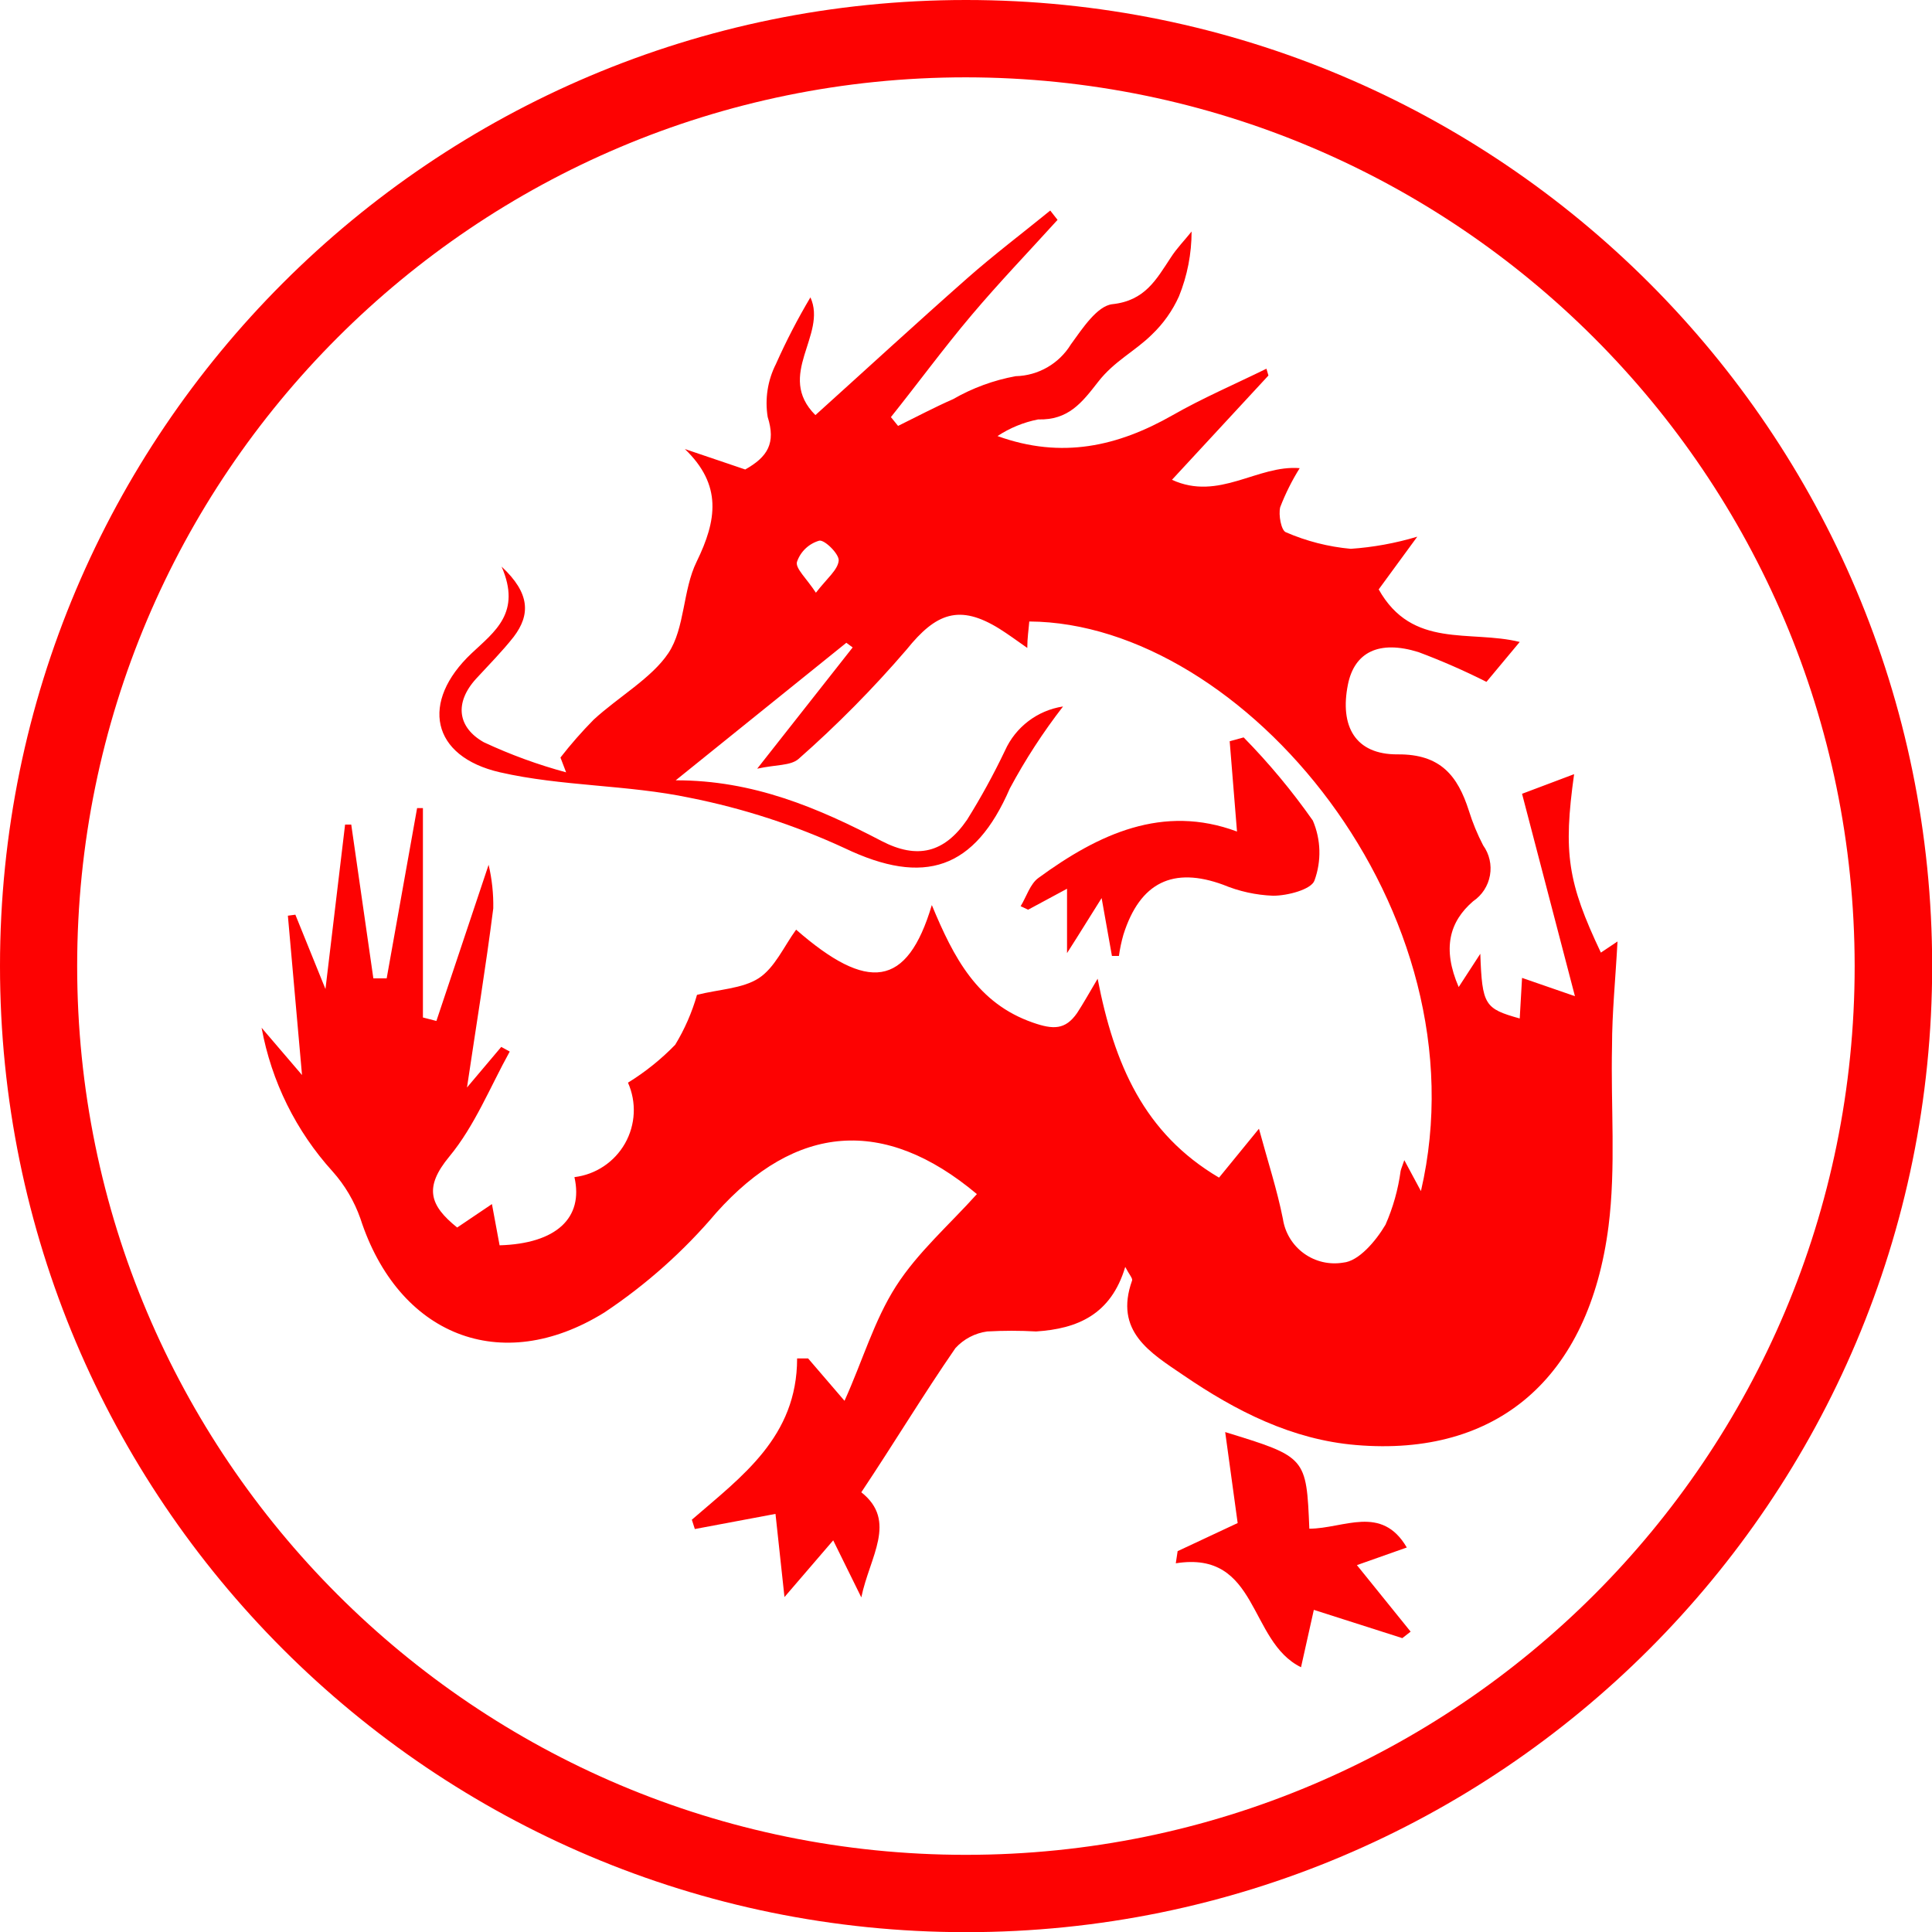
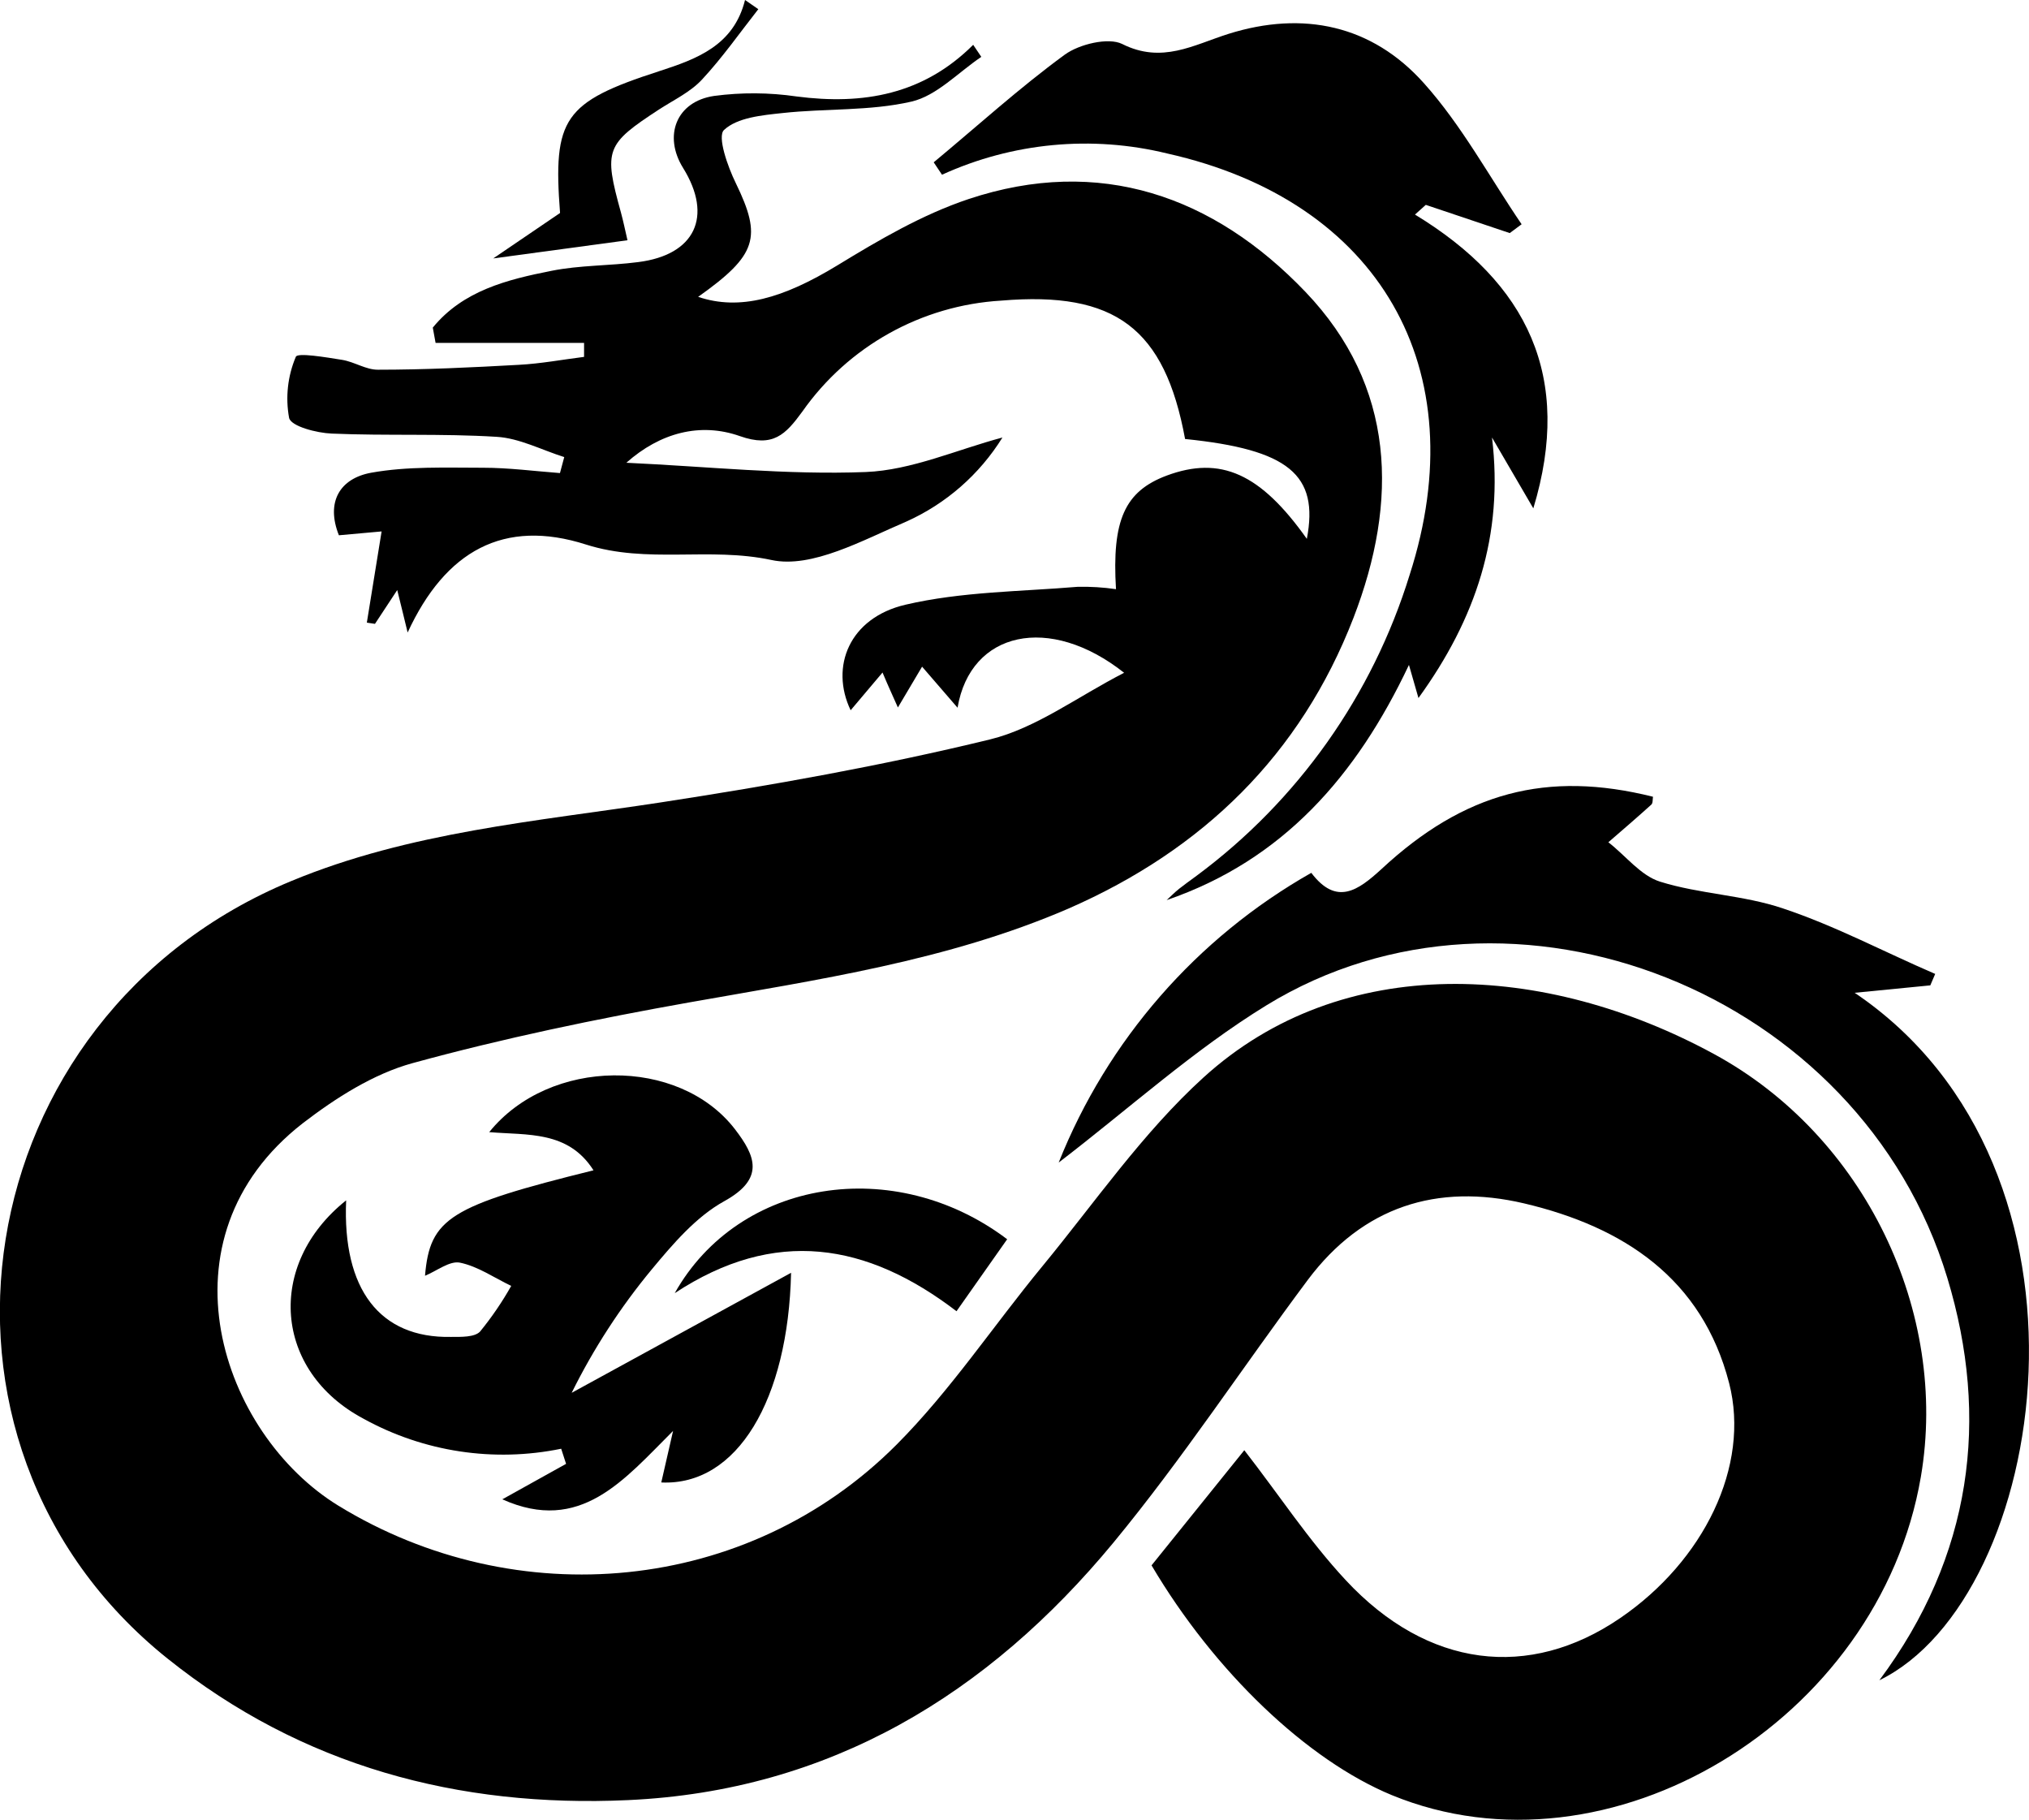
- <svg xmlns="http://www.w3.org/2000/svg" viewBox="0 0 116.17 116.17">
-   <defs>
-     <style>.cls-1{fill:#fd0202;}</style>
-   </defs>
-   <g id="Layer_2" data-name="Layer 2">
-     <g id="Layer_1-2" data-name="Layer 1">
-       <g id="_05_dragon" data-name="05_dragon">
-         <path class="cls-1" d="M45.53,46.22c1.14-.25,2-.17,2.48-.58a66.36,66.36,0,0,0,6.51-6.59c1.76-2.19,3.17-2.74,5.58-1.24.51.32,1,.68,1.67,1.15,0-.59.08-1.09.12-1.59,12.88.07,27.46,17.4,23.55,34.25l-1-1.86c-.09.28-.17.45-.22.64a12,12,0,0,1-.91,3.24c-.59,1-1.62,2.2-2.54,2.28a3.14,3.14,0,0,1-3.63-2.63c-.35-1.76-.91-3.46-1.44-5.42l-2.4,2.94C68.79,68.15,67,64,66,58.85c-.56.95-.88,1.52-1.24,2.07-.7,1-1.42,1-2.65.57-3.34-1.16-4.76-3.89-6.08-7.07-1.49,5-3.86,5.23-8.16,1.48-.73,1-1.28,2.29-2.25,2.92s-2.42.67-3.71,1a12.23,12.23,0,0,1-1.31,3,14.69,14.69,0,0,1-2.84,2.28,4.06,4.06,0,0,1-3.22,5.68c.56,2.46-1.1,4-4.5,4.1l-.46-2.48-2.09,1.41c-1.67-1.34-2-2.42-.47-4.27s2.45-4.18,3.63-6.31l-.51-.28-2.06,2.44c.55-3.7,1.13-7.23,1.58-10.77A10.59,10.59,0,0,0,29.38,52l-3.14,9.39-.81-.21V48.59h-.35L23.25,58.83l-.8,0-1.33-9.25-.37,0-1.18,9.89L17.76,55l-.45.06.85,9.58L15.73,61.8A17.56,17.56,0,0,0,20,70.44a8.47,8.47,0,0,1,1.67,2.83c2.27,7,8.43,9.52,14.67,5.65a32.13,32.13,0,0,0,6.73-6c4.77-5.33,10.08-5.81,15.67-1.12-1.65,1.84-3.56,3.5-4.87,5.55s-2,4.47-3.09,6.88l-2.19-2.55-.66,0c0,4.72-3.32,7.09-6.33,9.7l.18.56,4.85-.91.54,5,2.93-3.41,1.69,3.43c.5-2.44,2.19-4.59,0-6.32,2-3,3.74-5.89,5.66-8.67a3.17,3.17,0,0,1,1.91-1,26.1,26.1,0,0,1,2.94,0c2.47-.16,4.5-1,5.36-3.88.24.46.46.69.41.82-1.09,3.06,1.1,4.34,3.1,5.7,3.15,2.15,6.52,3.87,10.38,4.19,8.45.71,14-4,15.17-13.16.45-3.56.13-7.22.21-10.82,0-2,.21-4.06.33-6.3l-1,.67c-2-4.22-2.27-6-1.61-10.73l-3.13,1.18L94.7,59.9l-3.18-1.1-.14,2.44c-2.11-.59-2.26-.8-2.37-3.89l-1.3,2c-1-2.31-.56-3.93.87-5.16a2.38,2.38,0,0,0,.6-3.36,12.75,12.75,0,0,1-.86-2.09c-.67-2.09-1.7-3.4-4.27-3.38s-3.5-1.7-3-4.2c.39-1.94,1.86-2.69,4.24-1.95A41.07,41.07,0,0,1,89.38,41l2-2.4c-3-.74-6.46.44-8.48-3.16l2.32-3.17a18.26,18.26,0,0,1-4,.73,12.68,12.68,0,0,1-3.91-1c-.27-.11-.45-1.05-.33-1.51a13.78,13.78,0,0,1,1.17-2.34c-2.54-.21-4.85,2-7.68.7l5.8-6.27-.12-.41c-1.89.93-3.83,1.76-5.65,2.8-3.27,1.86-6.65,2.65-10.52,1.25a6.84,6.84,0,0,1,2.44-1c1.82.05,2.63-1,3.61-2.26s2.21-1.83,3.24-2.85a7.34,7.34,0,0,0,1.62-2.29,10.38,10.38,0,0,0,.76-3.9c-.42.53-.89,1-1.26,1.58-.86,1.3-1.54,2.58-3.5,2.79-.92.1-1.81,1.47-2.5,2.42a4,4,0,0,1-3.32,1.91A11.78,11.78,0,0,0,57.31,24c-1.12.49-2.21,1.07-3.31,1.61l-.43-.53c1.6-2,3.16-4.13,4.84-6.12s3.45-3.83,5.18-5.74l-.44-.56c-1.67,1.36-3.39,2.66-5,4.08-3.06,2.7-6.07,5.47-9.12,8.22-2.41-2.41.73-4.82-.3-7.08a38.32,38.32,0,0,0-2.07,4,5.21,5.21,0,0,0-.5,3.19c.5,1.58,0,2.4-1.35,3.16l-3.63-1.23c2.26,2.17,1.92,4.29.71,6.77-.84,1.7-.7,4-1.7,5.5s-3,2.63-4.49,4a25.89,25.89,0,0,0-2,2.28l.34.89a30.41,30.41,0,0,1-4.95-1.81c-1.56-.88-1.79-2.35-.47-3.81.77-.84,1.57-1.64,2.27-2.53,1-1.32,1-2.61-.73-4.22,1.21,2.77-.42,3.91-1.8,5.21-3.1,2.92-2.45,6.21,1.71,7.16,3.72.85,7.66.74,11.41,1.53A41.36,41.36,0,0,1,50.79,51c4.79,2.29,7.82,1.28,9.93-3.59a35.23,35.23,0,0,1,3.2-4.93,4.58,4.58,0,0,0-3.49,2.65,41.8,41.8,0,0,1-2.28,4.16c-1.37,2-3,2.39-5.14,1.28-3.83-2-7.73-3.66-12.38-3.65l10.26-8.27.38.28Zm3.53-10.58c-.57-.87-1.24-1.46-1.14-1.85a2,2,0,0,1,1.34-1.28c.32-.07,1.21.81,1.17,1.2C50.38,34.27,49.72,34.78,49.06,35.64Z" />
-         <path class="cls-1" d="M61.82,54.7l2.34-1.26v3.87C65,56,65.55,55.09,66.24,54l.62,3.48.42,0a9.4,9.4,0,0,1,.27-1.28c1-3.16,3-4.1,6-3a8.66,8.66,0,0,0,3,.66c.88,0,2.31-.38,2.49-.92a4.89,4.89,0,0,0-.1-3.6,39.7,39.7,0,0,0-4.16-5l-.84.23L74.38,50c-4.45-1.66-8.32.14-11.94,2.79-.5.36-.72,1.13-1.07,1.7Z" />
-         <path class="cls-1" d="M78.73,91.92c-.18-4.31-.18-4.31-5.06-5.81l.75,5.47-3.61,1.69L70.7,94c5-.79,4.35,4.7,7.53,6.25L79,96.8l5.32,1.7.5-.39-3.23-4,3-1.06C83.07,90.45,80.81,91.91,78.73,91.92Z" />
-         <path class="cls-1" d="M58.08,4.65a53.44,53.44,0,1,0,53.44,53.43A53.49,53.49,0,0,0,58.08,4.65m0-4.65A58.09,58.09,0,1,1,0,58.08,58.09,58.09,0,0,1,58.08,0Z" />
+ <svg xmlns="http://www.w3.org/2000/svg" viewBox="0 0 232.3 208.29">
+   <g data-name="Layer 2">
+     <g data-name="Layer 1">
+       <g data-name="05_dragon">
+         <path d="M127.77,67.44c-.48-7.9,1-11.2,5.8-13,6.18-2.3,10.75-.24,16.05,7.24,1.41-7.35-2.1-10.23-13.94-11.43-2.34-12.68-8-16.94-21.05-15.84a30,30,0,0,0-22.77,12.7c-1.92,2.63-3.35,4.15-7.15,2.81-4.54-1.6-9.13-.39-13,3.05,9.3.43,18.38,1.41,27.41,1.06,5.24-.21,10.4-2.55,15.65-3.95a25,25,0,0,1-11,9.62c-5,2.13-10.81,5.4-15.45,4.4-7.13-1.53-14.19.47-21.23-1.77-9.39-3-16.09.7-20.42,10.07-.42-1.7-.72-3-1.19-4.86l-2.55,3.87L42,71.27l1.69-10.44-4.89.44c-1.52-3.82.12-6.51,3.7-7.16,4.17-.75,8.53-.57,12.81-.57,2.94,0,5.87.39,8.8.61.17-.61.33-1.22.49-1.83C62,51.5,59.46,50.15,56.85,50c-6.27-.39-12.59-.1-18.87-.37-1.73-.07-4.65-.83-4.88-1.79a12.26,12.26,0,0,1,.77-7c.19-.5,3.47.06,5.29.35,1.4.22,2.74,1.14,4.11,1.13,5.38,0,10.76-.26,16.13-.56,2.5-.13,5-.6,7.47-.91V39.25h-17c-.1-.58-.21-1.17-.32-1.75C53,33.27,58.07,32,63.14,31c3.24-.65,6.63-.57,9.93-1,6.51-.82,8.58-5.22,5.14-10.77-2.29-3.68-.79-7.61,3.55-8.25a34.24,34.24,0,0,1,9.43.06c7.65,1,14.53-.22,20.23-5.91l.93,1.38c-2.65,1.78-5.1,4.45-8,5.12-4.77,1.1-9.84.77-14.76,1.31-2.34.25-5.18.51-6.7,1.94-.79.74.42,4.19,1.36,6.1,3,6.18,2.45,8.2-4.32,13,4.76,1.6,9.71.19,15.95-3.61,4.77-2.91,9.73-5.82,15-7.58,15-5,28.09-.35,38.58,10.62,10.33,10.81,10.66,23.94,5.5,37.31C148.9,86.39,137.72,97.27,122.33,104c-13.89,6-28.72,8.13-43.47,10.75-10.62,1.89-21.22,4.09-31.62,6.94-4.49,1.23-8.82,4-12.56,6.87-17,13.21-9.35,35.58,4.08,43.8,20.34,12.44,46.8,10.14,63.89-7,6.18-6.2,11.11-13.65,16.71-20.44,6-7.29,11.47-15.26,18.41-21.57,15.89-14.47,39.12-13.2,58.43-2.72,17.35,9.41,26.93,29.59,23.72,48.41-4.79,28-35.75,46.63-60.57,36.44-9.68-4-20.29-14.09-27.51-26.3L142.46,166c3.9,5,7.37,10.32,11.62,14.88,9.36,10.06,21,11.46,31.42,4.33,9.56-6.53,14.91-17.39,12.47-26.88-3.09-12-12.11-17.9-23.46-20.58-10-2.35-18.5.38-24.77,8.74-7.47,10-14.33,20.47-22.25,30.07C113.14,193.93,95,205,71.9,206.05c-19.44.89-37.36-3.9-52.73-16.21-31-24.82-23.12-73.59,14.2-89,13.56-5.62,28-6.81,42.33-9,12.62-1.94,25.24-4.18,37.64-7.2,5.28-1.29,10-4.88,15.36-7.63-8.54-6.76-17.59-4.76-19.07,4l-4.06-4.7-2.77,4.67c-.47-1.09-1-2.18-1.76-4l-3.65,4.32c-2.39-5-.14-10.58,6.27-12.08s13.13-1.5,19.72-2.05A26.3,26.3,0,0,1,127.77,67.44Z" />
+         <path d="M215.17,192.33c10.61-14.24,12.66-29.94,7.78-46.05C213,113.43,173.07,97.85,145,115.07c-8.38,5.14-15.78,11.87-23.79,18a66.37,66.37,0,0,1,28.92-33.16c2.89,3.82,5.37,2,8-.4,9.5-8.84,19-11.34,31.12-8.31-.05.31,0,.73-.19.9-1.61,1.46-3.27,2.88-4.92,4.31,2,1.55,3.69,3.81,5.92,4.51,4.57,1.43,9.57,1.53,14.09,3.07,6,2,11.62,5,17.41,7.49-.19.44-.37.88-.56,1.31l-8.66.85C242.3,133.86,234.53,182.9,215.17,192.33Z" />
+         <path d="M172.85,26.68l-9.61-3.23L162,24.56c12.9,7.84,18.11,18.6,13.55,33.63l-4.73-8.11c1.35,11.19-1.85,20.75-8.42,29.82-.35-1.2-.6-2.08-1.09-3.79-6,12.7-14.43,22.35-27.74,26.92.47-.43.92-.89,1.42-1.29s1.33-1,2-1.49A67.72,67.72,0,0,0,161.39,65.8C169,42.21,157.91,23,133.64,17.57A39.5,39.5,0,0,0,107.85,20l-.95-1.42c5-4.15,9.79-8.51,15-12.32,1.68-1.22,5-2,6.57-1.23,4.57,2.3,8.18.11,12.17-1.15,8.56-2.69,16.45-1,22.38,5.64,4.34,4.84,7.5,10.73,11.19,16.15Z" />
+         <path d="M57.51,171.62l7.3-4.06-.56-1.73a33.09,33.09,0,0,1-22.62-3.43c-10.28-5.45-11.22-17.65-2-25-.44,10.17,3.84,15.79,12,15.63,1.14,0,2.7.05,3.33-.61a36.79,36.79,0,0,0,3.57-5.23c-1.95-.93-3.82-2.24-5.87-2.66-1.18-.24-2.65.95-4,1.5.56-6.6,2.83-8,19.29-12.07-2.9-4.56-7.55-4-11.94-4.37,6.91-8.56,21.72-8.65,28.13-.34,2.37,3.08,3.45,5.67-1.23,8.25-3.22,1.78-5.86,4.88-8.28,7.79a72.68,72.68,0,0,0-9.18,14.14l25.12-13.74c-.33,14.53-6.17,24.41-14.86,24l1.35-5.9C71.45,169.38,66.45,175.63,57.51,171.62Z" />
+         <path d="M115.31,141.85c-1.86,2.65-3.73,5.31-5.8,8.24-10.24-7.83-20.78-9.63-32.26-2.07C84.62,134.93,102.43,132.13,115.31,141.85Z" />
+         <path d="M86.82,1.05c-2.13,2.71-4.12,5.56-6.46,8.07-1.32,1.42-3.22,2.32-4.89,3.4-6.13,4-6.37,4.61-4.38,11.8.26.95.46,1.92.75,3.18L56.47,29.58c3.13-2.13,5.4-3.66,7.65-5.2-.83-10.83.41-12.69,11.31-16.22C79.83,6.74,84,5.2,85.3,0Z" />
      </g>
    </g>
  </g>
</svg>
